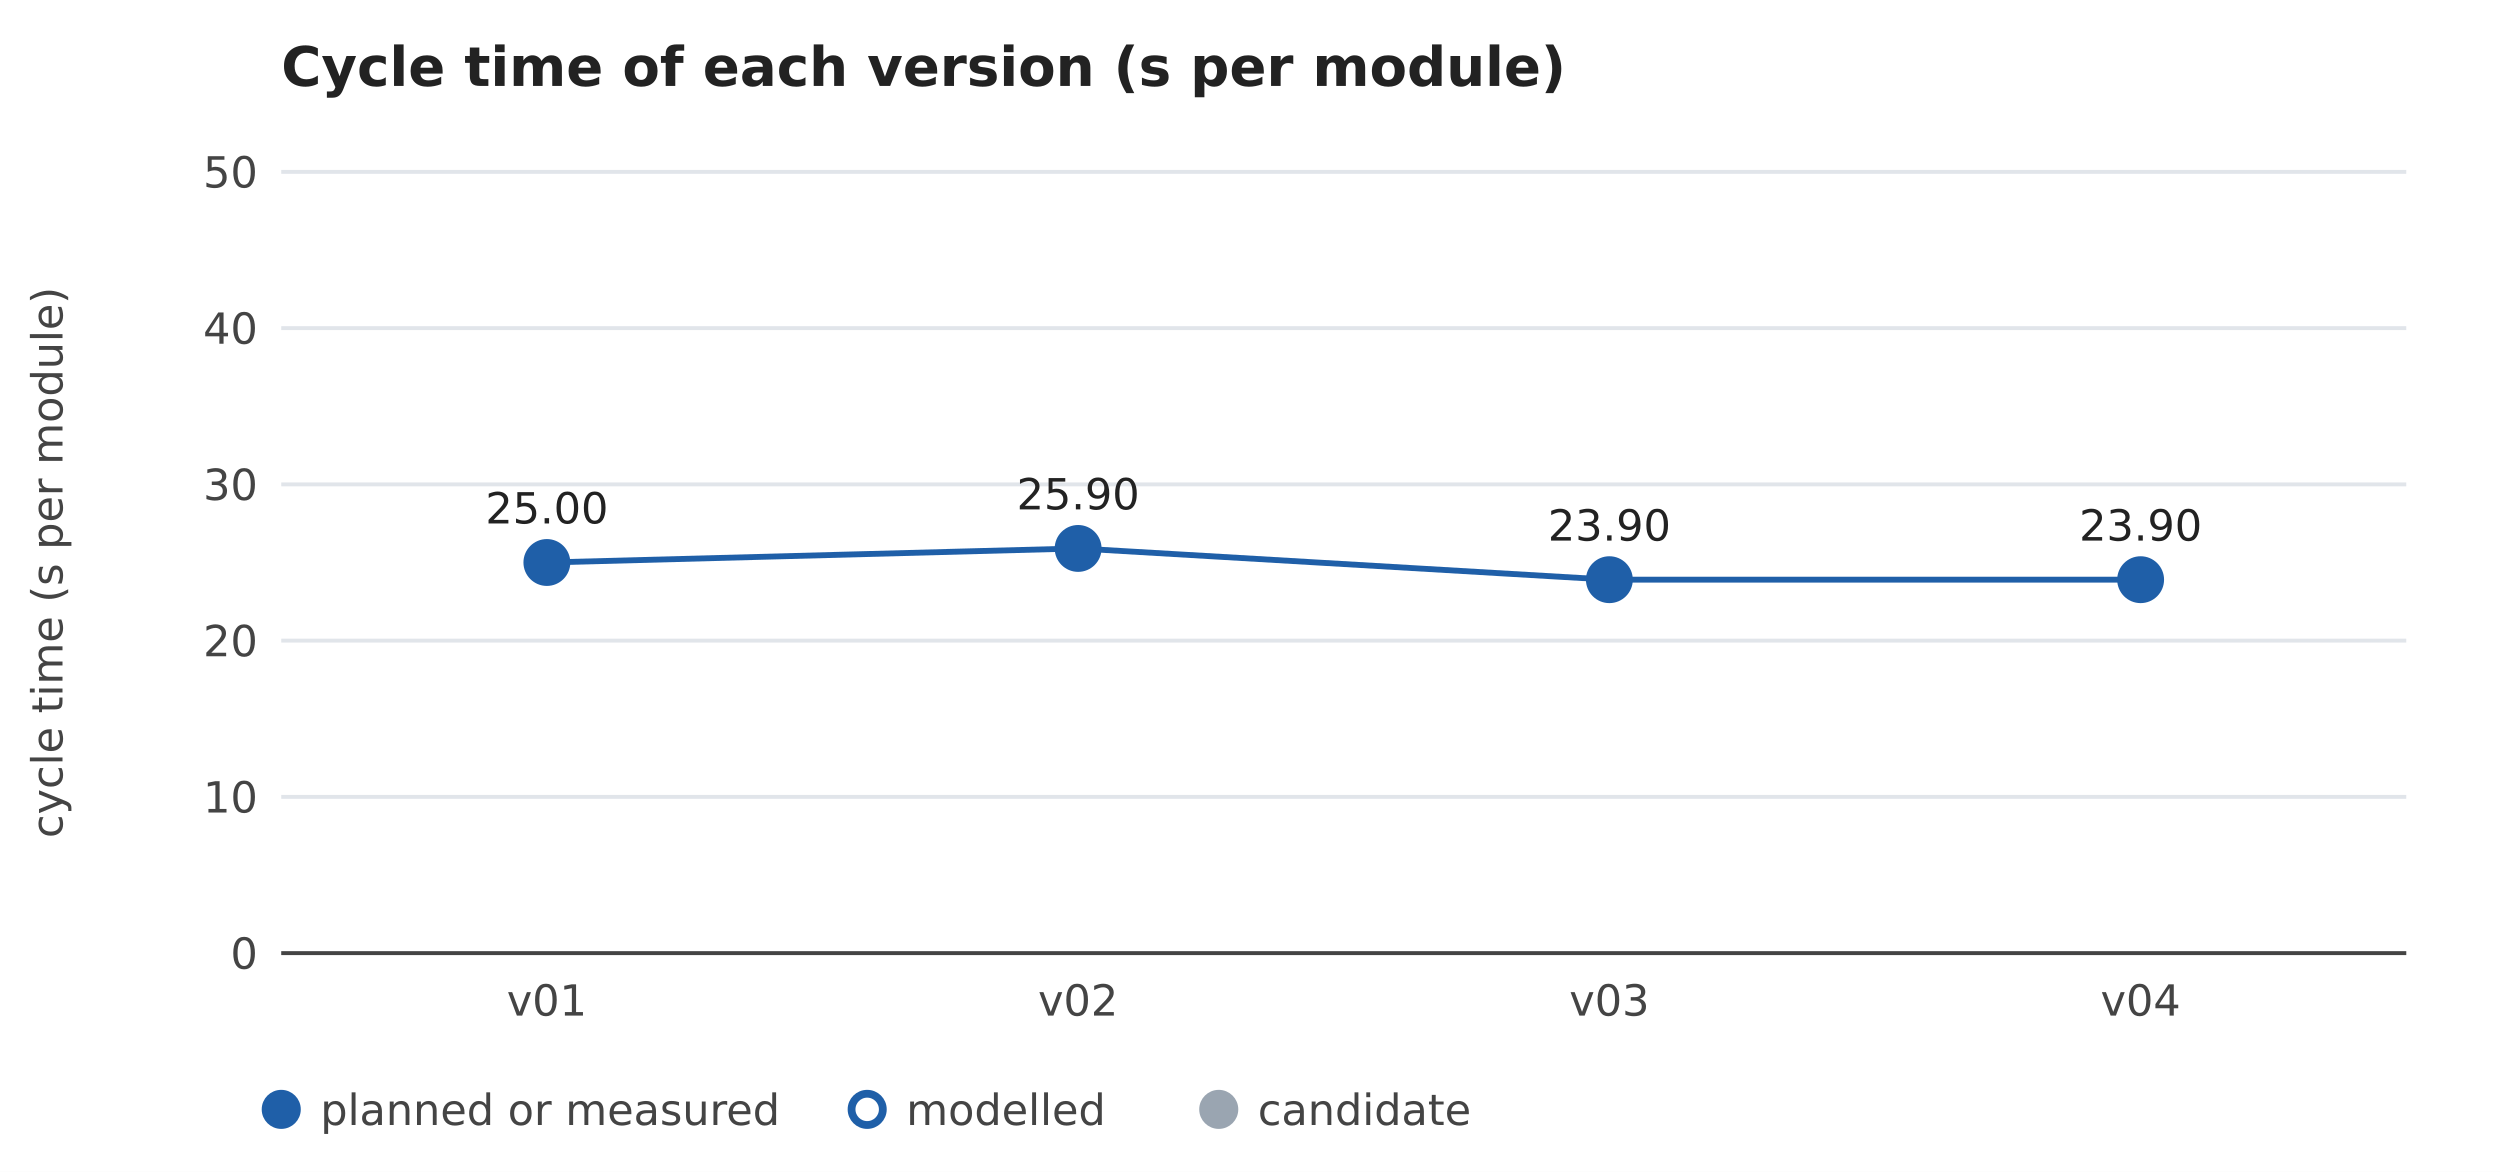
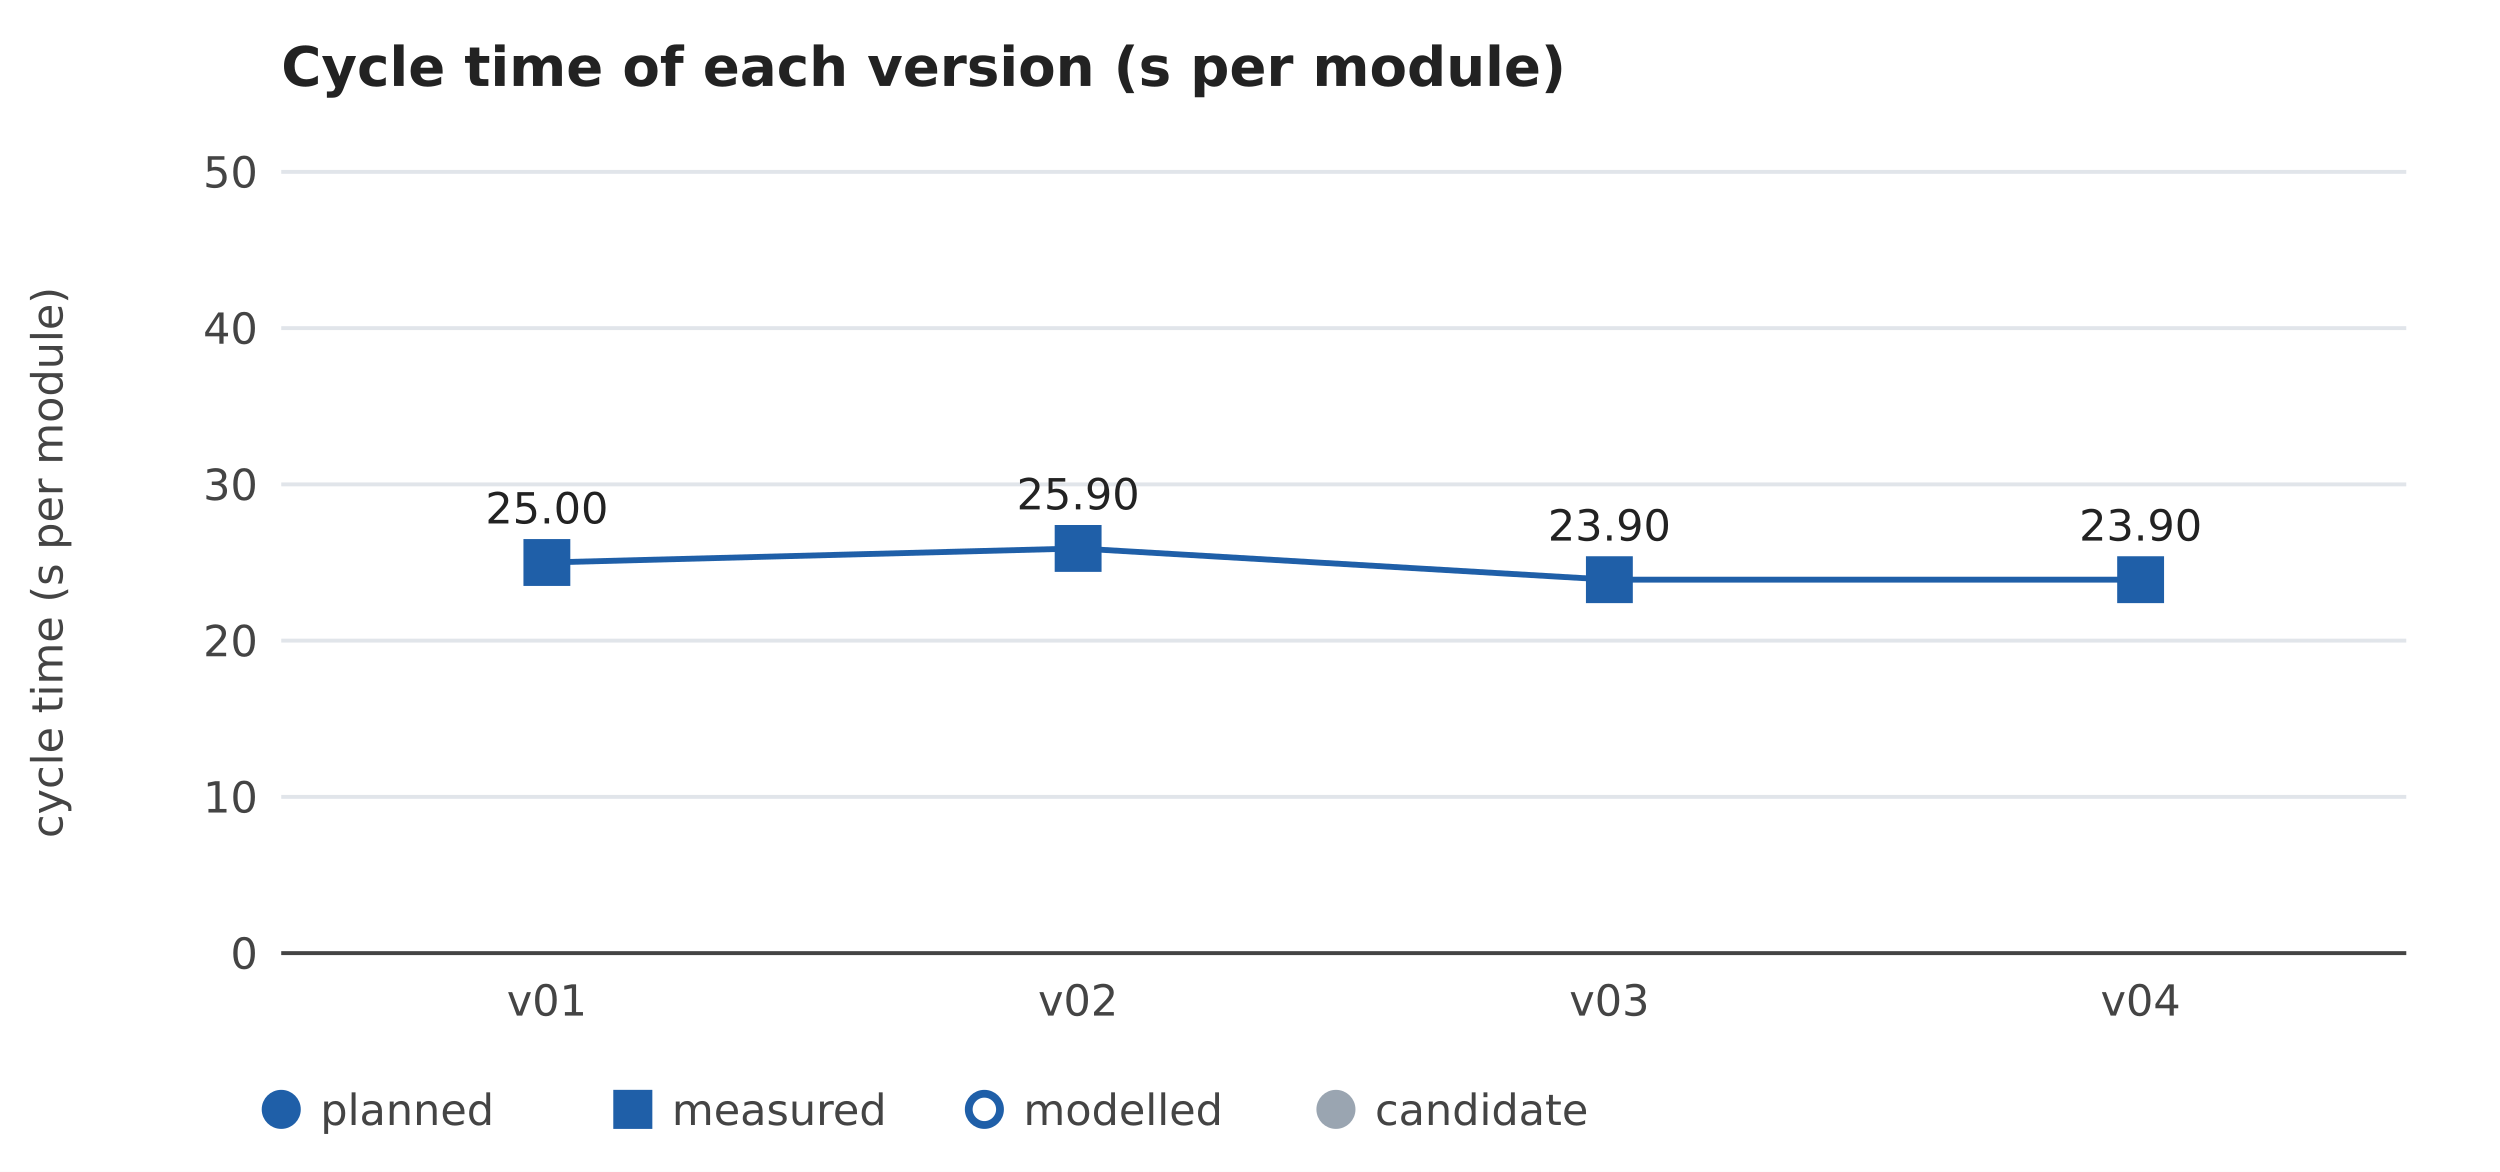
<svg xmlns="http://www.w3.org/2000/svg" width="640" height="300" viewBox="0 0 640 300" font-family="DejaVu Sans, Arial, sans-serif" font-size="11">
  <rect width="640" height="300" fill="#ffffff" />
  <text x="72" y="22" font-size="14" font-weight="bold" fill="#222222">Cycle time of each version (s per module)</text>
  <line x1="72" y1="244.00" x2="616" y2="244.00" stroke="#e1e5ea" stroke-width="1" />
  <text x="66" y="248.00" text-anchor="end" fill="#444444">0</text>
  <line x1="72" y1="204.00" x2="616" y2="204.00" stroke="#e1e5ea" stroke-width="1" />
  <text x="66" y="208.00" text-anchor="end" fill="#444444">10</text>
  <line x1="72" y1="164.00" x2="616" y2="164.00" stroke="#e1e5ea" stroke-width="1" />
  <text x="66" y="168.00" text-anchor="end" fill="#444444">20</text>
  <line x1="72" y1="124.00" x2="616" y2="124.00" stroke="#e1e5ea" stroke-width="1" />
  <text x="66" y="128.00" text-anchor="end" fill="#444444">30</text>
  <line x1="72" y1="84.00" x2="616" y2="84.00" stroke="#e1e5ea" stroke-width="1" />
  <text x="66" y="88.00" text-anchor="end" fill="#444444">40</text>
  <line x1="72" y1="44.00" x2="616" y2="44.00" stroke="#e1e5ea" stroke-width="1" />
  <text x="66" y="48.00" text-anchor="end" fill="#444444">50</text>
  <line x1="72" y1="244" x2="616" y2="244" stroke="#444444" />
  <text transform="translate(16 144.00) rotate(-90)" text-anchor="middle" fill="#444444">cycle time (s per module)</text>
  <text x="140.00" y="260" text-anchor="middle" fill="#444444">v01</text>
  <text x="276.00" y="260" text-anchor="middle" fill="#444444">v02</text>
  <text x="412.00" y="260" text-anchor="middle" fill="#444444">v03</text>
  <text x="548.00" y="260" text-anchor="middle" fill="#444444">v04</text>
  <polyline fill="none" stroke="#1f5fa8" stroke-width="1.5" points="140.00,144.00 276.00,140.40 412.00,148.40 548.00,148.40" />
-   <circle cx="140.00" cy="144.00" r="5" fill="#1f5fa8" stroke="#1f5fa8" stroke-width="2" />
+   <rect x="135.00" y="139.00" width="10" height="10" fill="#1f5fa8" stroke="#1f5fa8" stroke-width="2" />
  <text x="140.00" y="134.00" text-anchor="middle" fill="#222222">25.00</text>
-   <circle cx="276.00" cy="140.40" r="5" fill="#1f5fa8" stroke="#1f5fa8" stroke-width="2" />
+   <rect x="271.00" y="135.40" width="10" height="10" fill="#1f5fa8" stroke="#1f5fa8" stroke-width="2" />
  <text x="276.00" y="130.40" text-anchor="middle" fill="#222222">25.90</text>
-   <circle cx="412.00" cy="148.40" r="5" fill="#1f5fa8" stroke="#1f5fa8" stroke-width="2" />
+   <rect x="407.00" y="143.40" width="10" height="10" fill="#1f5fa8" stroke="#1f5fa8" stroke-width="2" />
  <text x="412.00" y="138.40" text-anchor="middle" fill="#222222">23.90</text>
-   <circle cx="548.00" cy="148.40" r="5" fill="#1f5fa8" stroke="#1f5fa8" stroke-width="2" />
+   <rect x="543.00" y="143.40" width="10" height="10" fill="#1f5fa8" stroke="#1f5fa8" stroke-width="2" />
  <text x="548.00" y="138.40" text-anchor="middle" fill="#222222">23.90</text>
  <circle cx="72" cy="284" r="4" fill="#1f5fa8" stroke="#1f5fa8" stroke-width="2" />
-   <text x="82" y="288" fill="#444444">planned or measured</text>
-   <circle cx="222" cy="284" r="4" fill="#ffffff" stroke="#1f5fa8" stroke-width="2" />
-   <text x="232" y="288" fill="#444444">modelled</text>
-   <circle cx="312" cy="284" r="4" fill="#9aa5b1" stroke="#9aa5b1" stroke-width="2" />
-   <text x="322" y="288" fill="#444444">candidate</text>
+   <text x="82" y="288" fill="#444444">planned</text>
+   <rect x="158" y="280" width="8" height="8" fill="#1f5fa8" stroke="#1f5fa8" stroke-width="2" />
+   <text x="172" y="288" fill="#444444">measured</text>
+   <circle cx="252" cy="284" r="4" fill="#ffffff" stroke="#1f5fa8" stroke-width="2" />
+   <text x="262" y="288" fill="#444444">modelled</text>
+   <circle cx="342" cy="284" r="4" fill="#9aa5b1" stroke="#9aa5b1" stroke-width="2" />
+   <text x="352" y="288" fill="#444444">candidate</text>
</svg>
